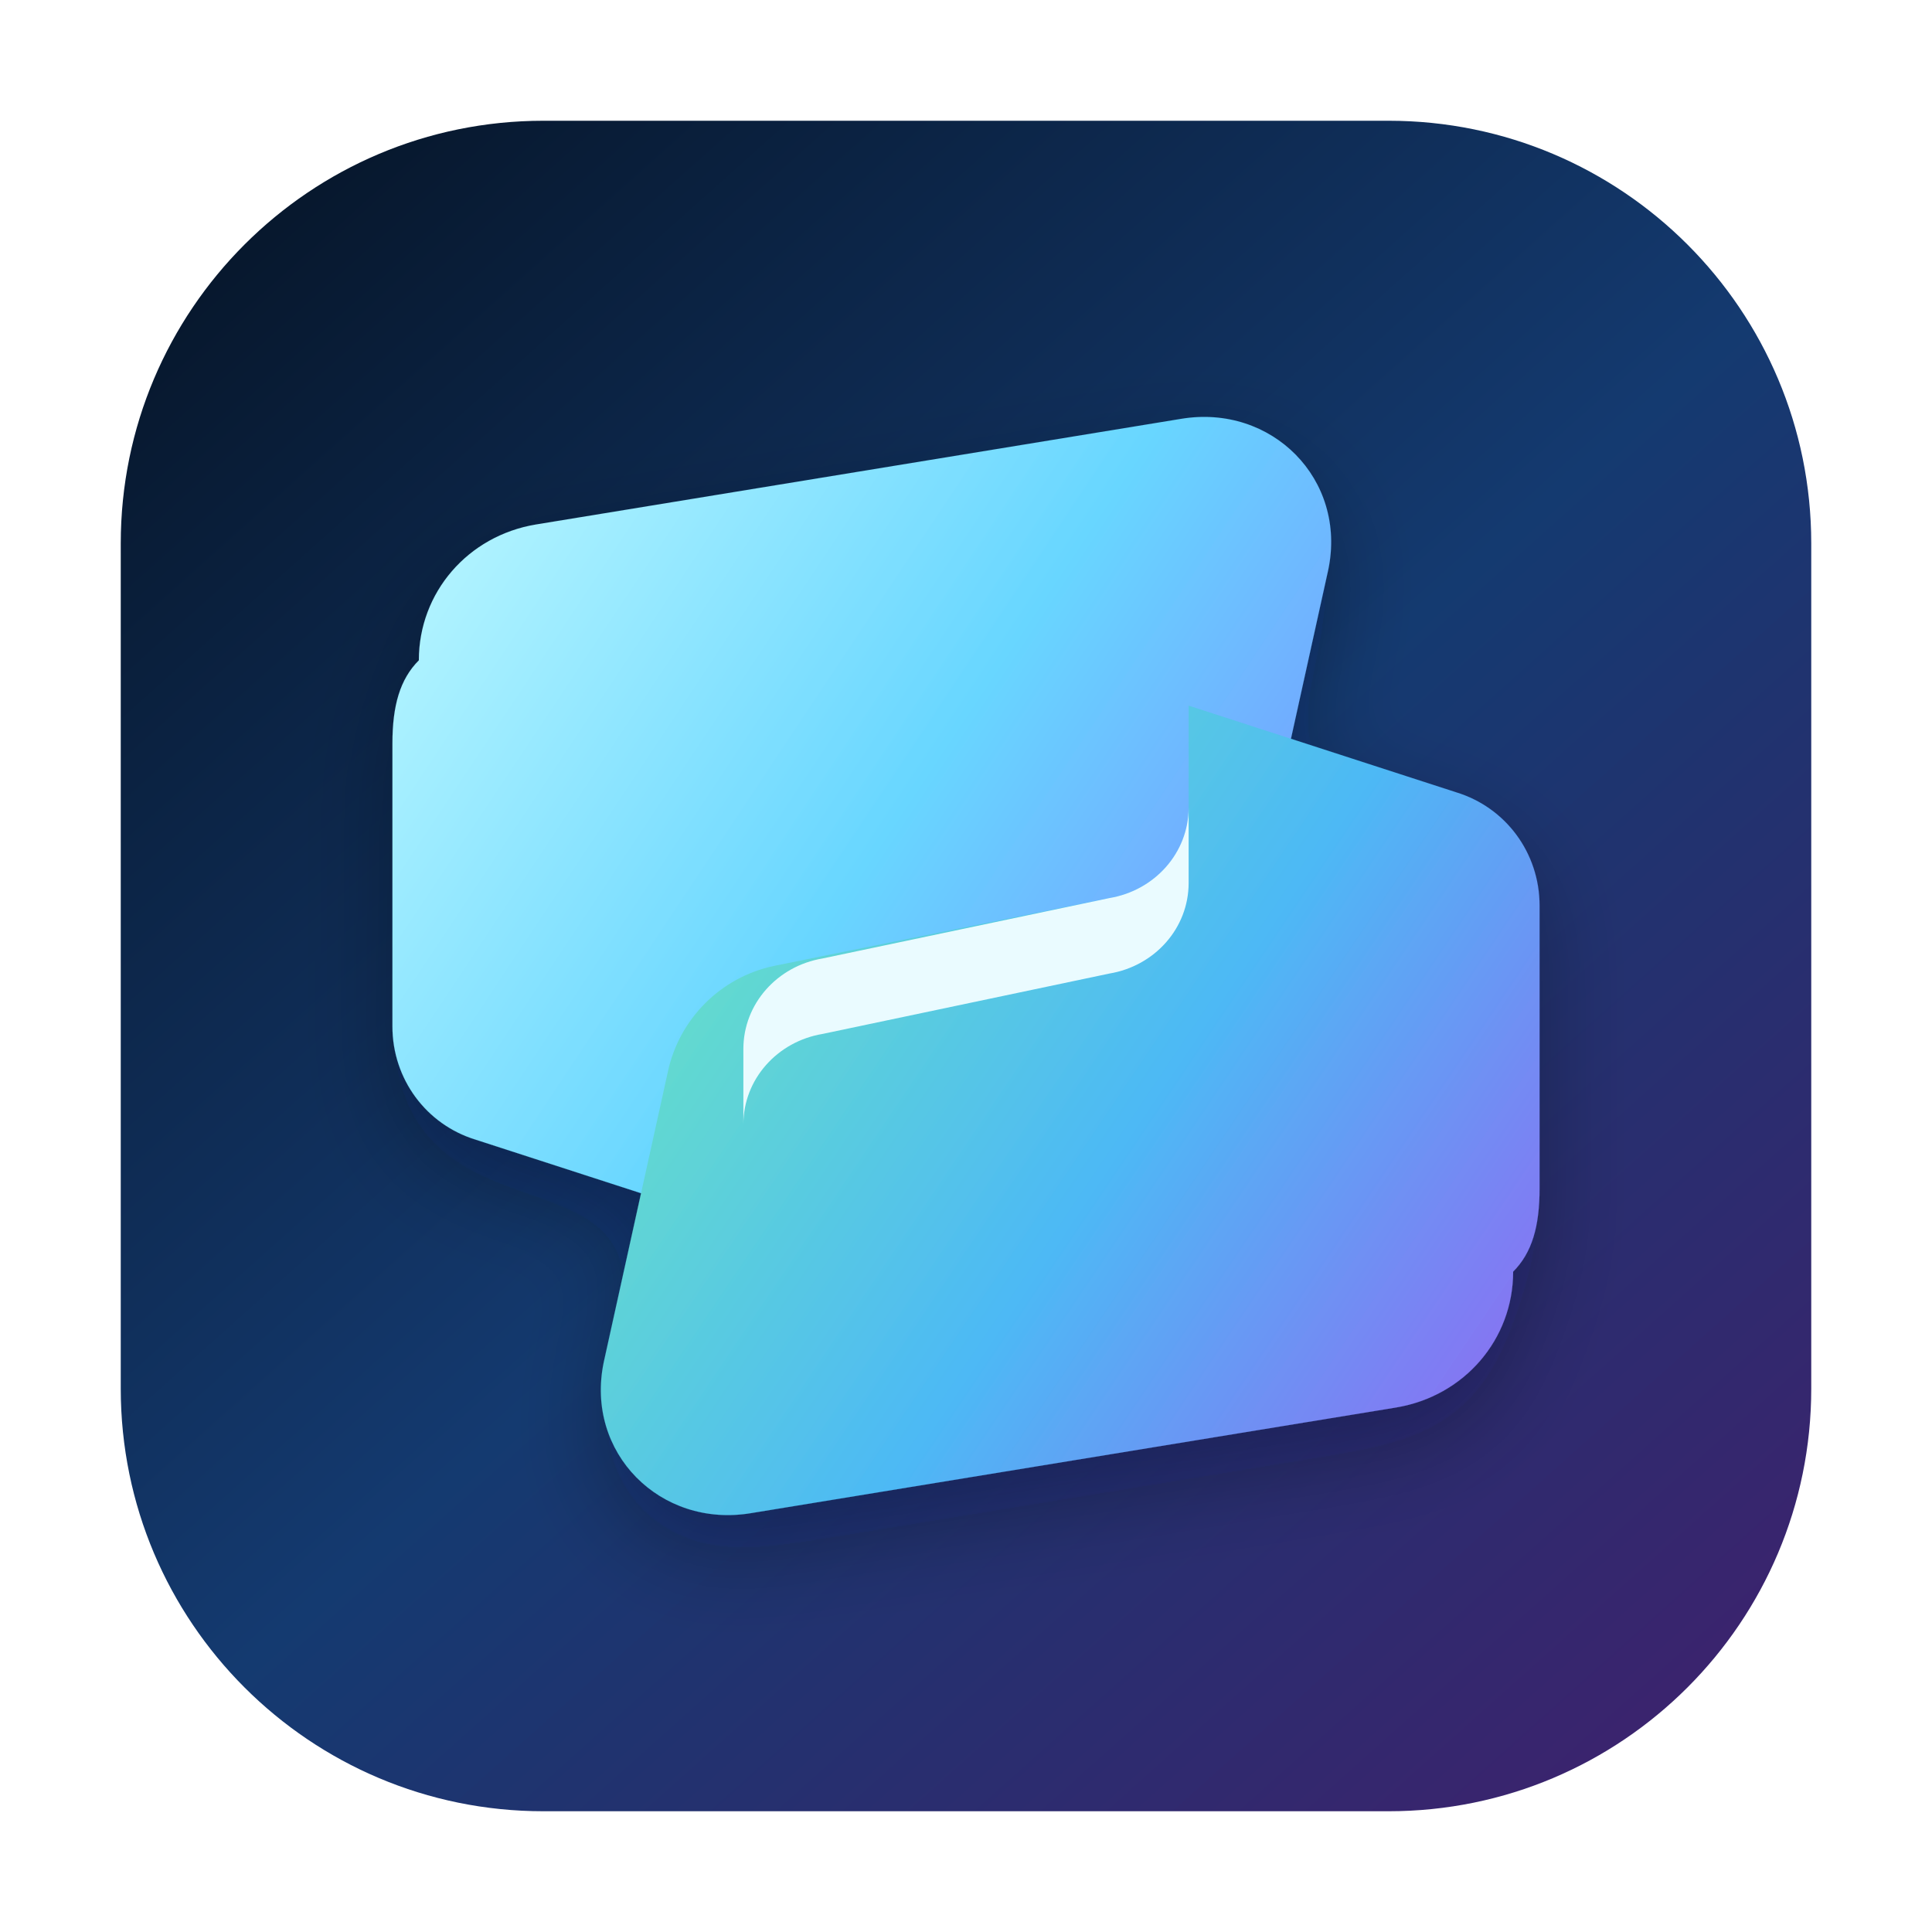
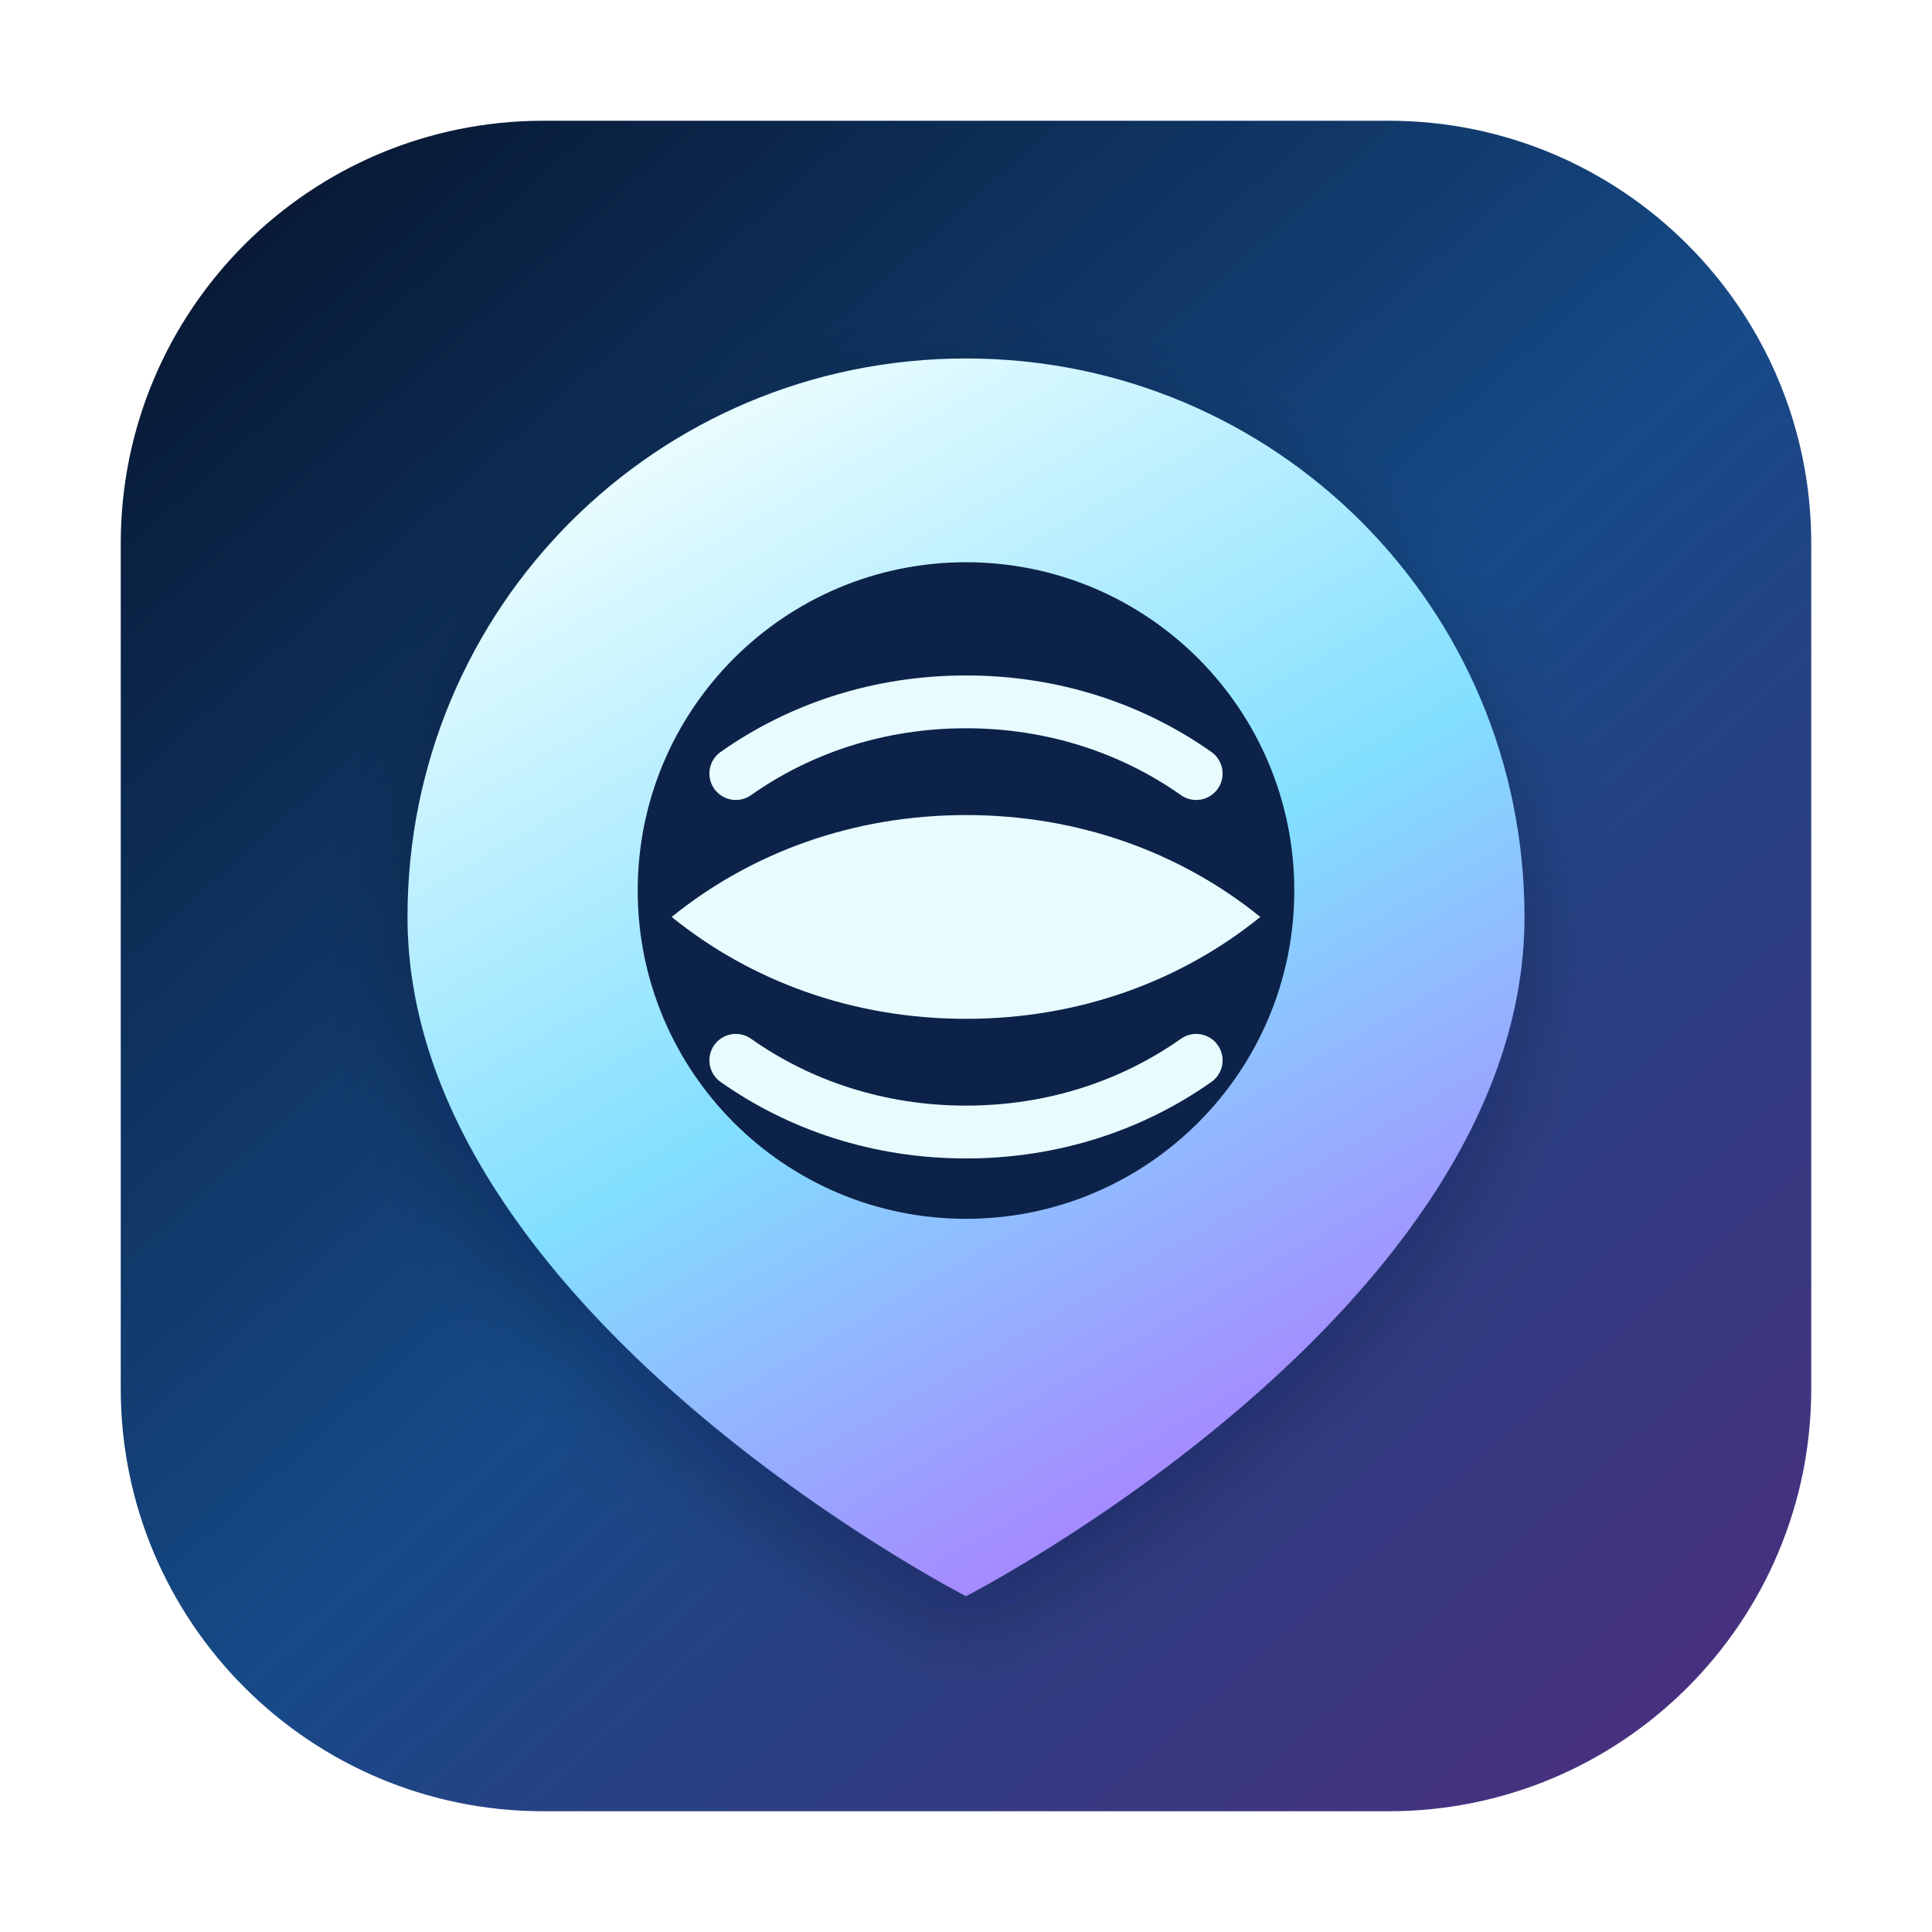
<svg xmlns="http://www.w3.org/2000/svg" viewBox="0 0 1024 1024" role="img" aria-labelledby="title desc">
  <defs>
-     <linearGradient id="foundation" x1="156" y1="112" x2="870" y2="910" gradientUnits="userSpaceOnUse">
-       <stop offset="0" stop-color="#07182E" />
-       <stop offset="0.52" stop-color="#143A70" />
-       <stop offset="1" stop-color="#3A246E" />
+     <linearGradient id="foundation" x1="152" y1="112" x2="870" y2="912" gradientUnits="userSpaceOnUse">
+       <stop offset="0" stop-color="#081A36" />
+       <stop offset="0.52" stop-color="#164A87" />
+       <stop offset="1" stop-color="#47317F" />
    </linearGradient>
-     <linearGradient id="upper" x1="246" y1="250" x2="688" y2="544" gradientUnits="userSpaceOnUse">
-       <stop offset="0" stop-color="#B5F5FF" />
-       <stop offset="0.55" stop-color="#68D6FF" />
-       <stop offset="1" stop-color="#7694FF" />
-     </linearGradient>
-     <linearGradient id="lower" x1="350" y1="480" x2="786" y2="774" gradientUnits="userSpaceOnUse">
-       <stop offset="0" stop-color="#67E0C8" />
-       <stop offset="0.52" stop-color="#4DB9F5" />
-       <stop offset="1" stop-color="#8B6EF2" />
+     <linearGradient id="mark" x1="352" y1="240" x2="650" y2="760" gradientUnits="userSpaceOnUse">
+       <stop offset="0" stop-color="#E8FCFF" />
+       <stop offset="0.55" stop-color="#82DFFF" />
+       <stop offset="1" stop-color="#A48BFF" />
    </linearGradient>
    <filter id="lift" x="-20%" y="-20%" width="140%" height="140%">
-       <feDropShadow dx="0" dy="20" stdDeviation="24" flood-color="#020916" flood-opacity="0.28" />
+       <feDropShadow dx="0" dy="20" stdDeviation="24" flood-color="#020A18" flood-opacity="0.28" />
    </filter>
  </defs>
  <rect x="64" y="64" width="896" height="896" rx="224" fill="url(#foundation)" />
  <g filter="url(#lift)">
-     <path d="M222 350C222 314 248 284 284 278L626 222C674 214 714 254 704 302L670 456C664 484 642 506 614 512L436 548C412 552 394 572 394 596V650L252 604C226 596 208 572 208 544V394C208 374 212 360 222 350Z" fill="url(#upper)" />
-     <path d="M802 674C802 710 776 740 740 746L398 802C350 810 310 770 320 722L354 568C360 540 382 518 410 512L588 476C612 472 630 452 630 428V374L772 420C798 428 816 452 816 480V630C816 650 812 664 802 674Z" fill="url(#lower)" />
-     <path d="M394 596C394 572 412 552 436 548L588 516C612 512 630 492 630 468V428C630 452 612 472 588 476L436 508C412 512 394 532 394 556V596Z" fill="#EAFBFF" />
+     <path d="M512 190C348 190 216 322 216 486C216 694 512 846 512 846C512 846 808 694 808 486C808 322 676 190 512 190Z" fill="url(#mark)" />
+     <circle cx="512" cy="472" r="174" fill="#0B2448" />
+     <path d="M356 486C398 452 452 432 512 432C572 432 626 452 668 486C626 520 572 540 512 540C452 540 398 520 356 486Z" fill="#E8FCFF" />
+     <path d="M390 410C424 386 466 372 512 372C558 372 600 386 634 410" fill="none" stroke="#E8FCFF" stroke-width="28" stroke-linecap="round" />
+     <path d="M390 562C424 586 466 600 512 600C558 600 600 586 634 562" fill="none" stroke="#E8FCFF" stroke-width="28" stroke-linecap="round" />
  </g>
</svg>
